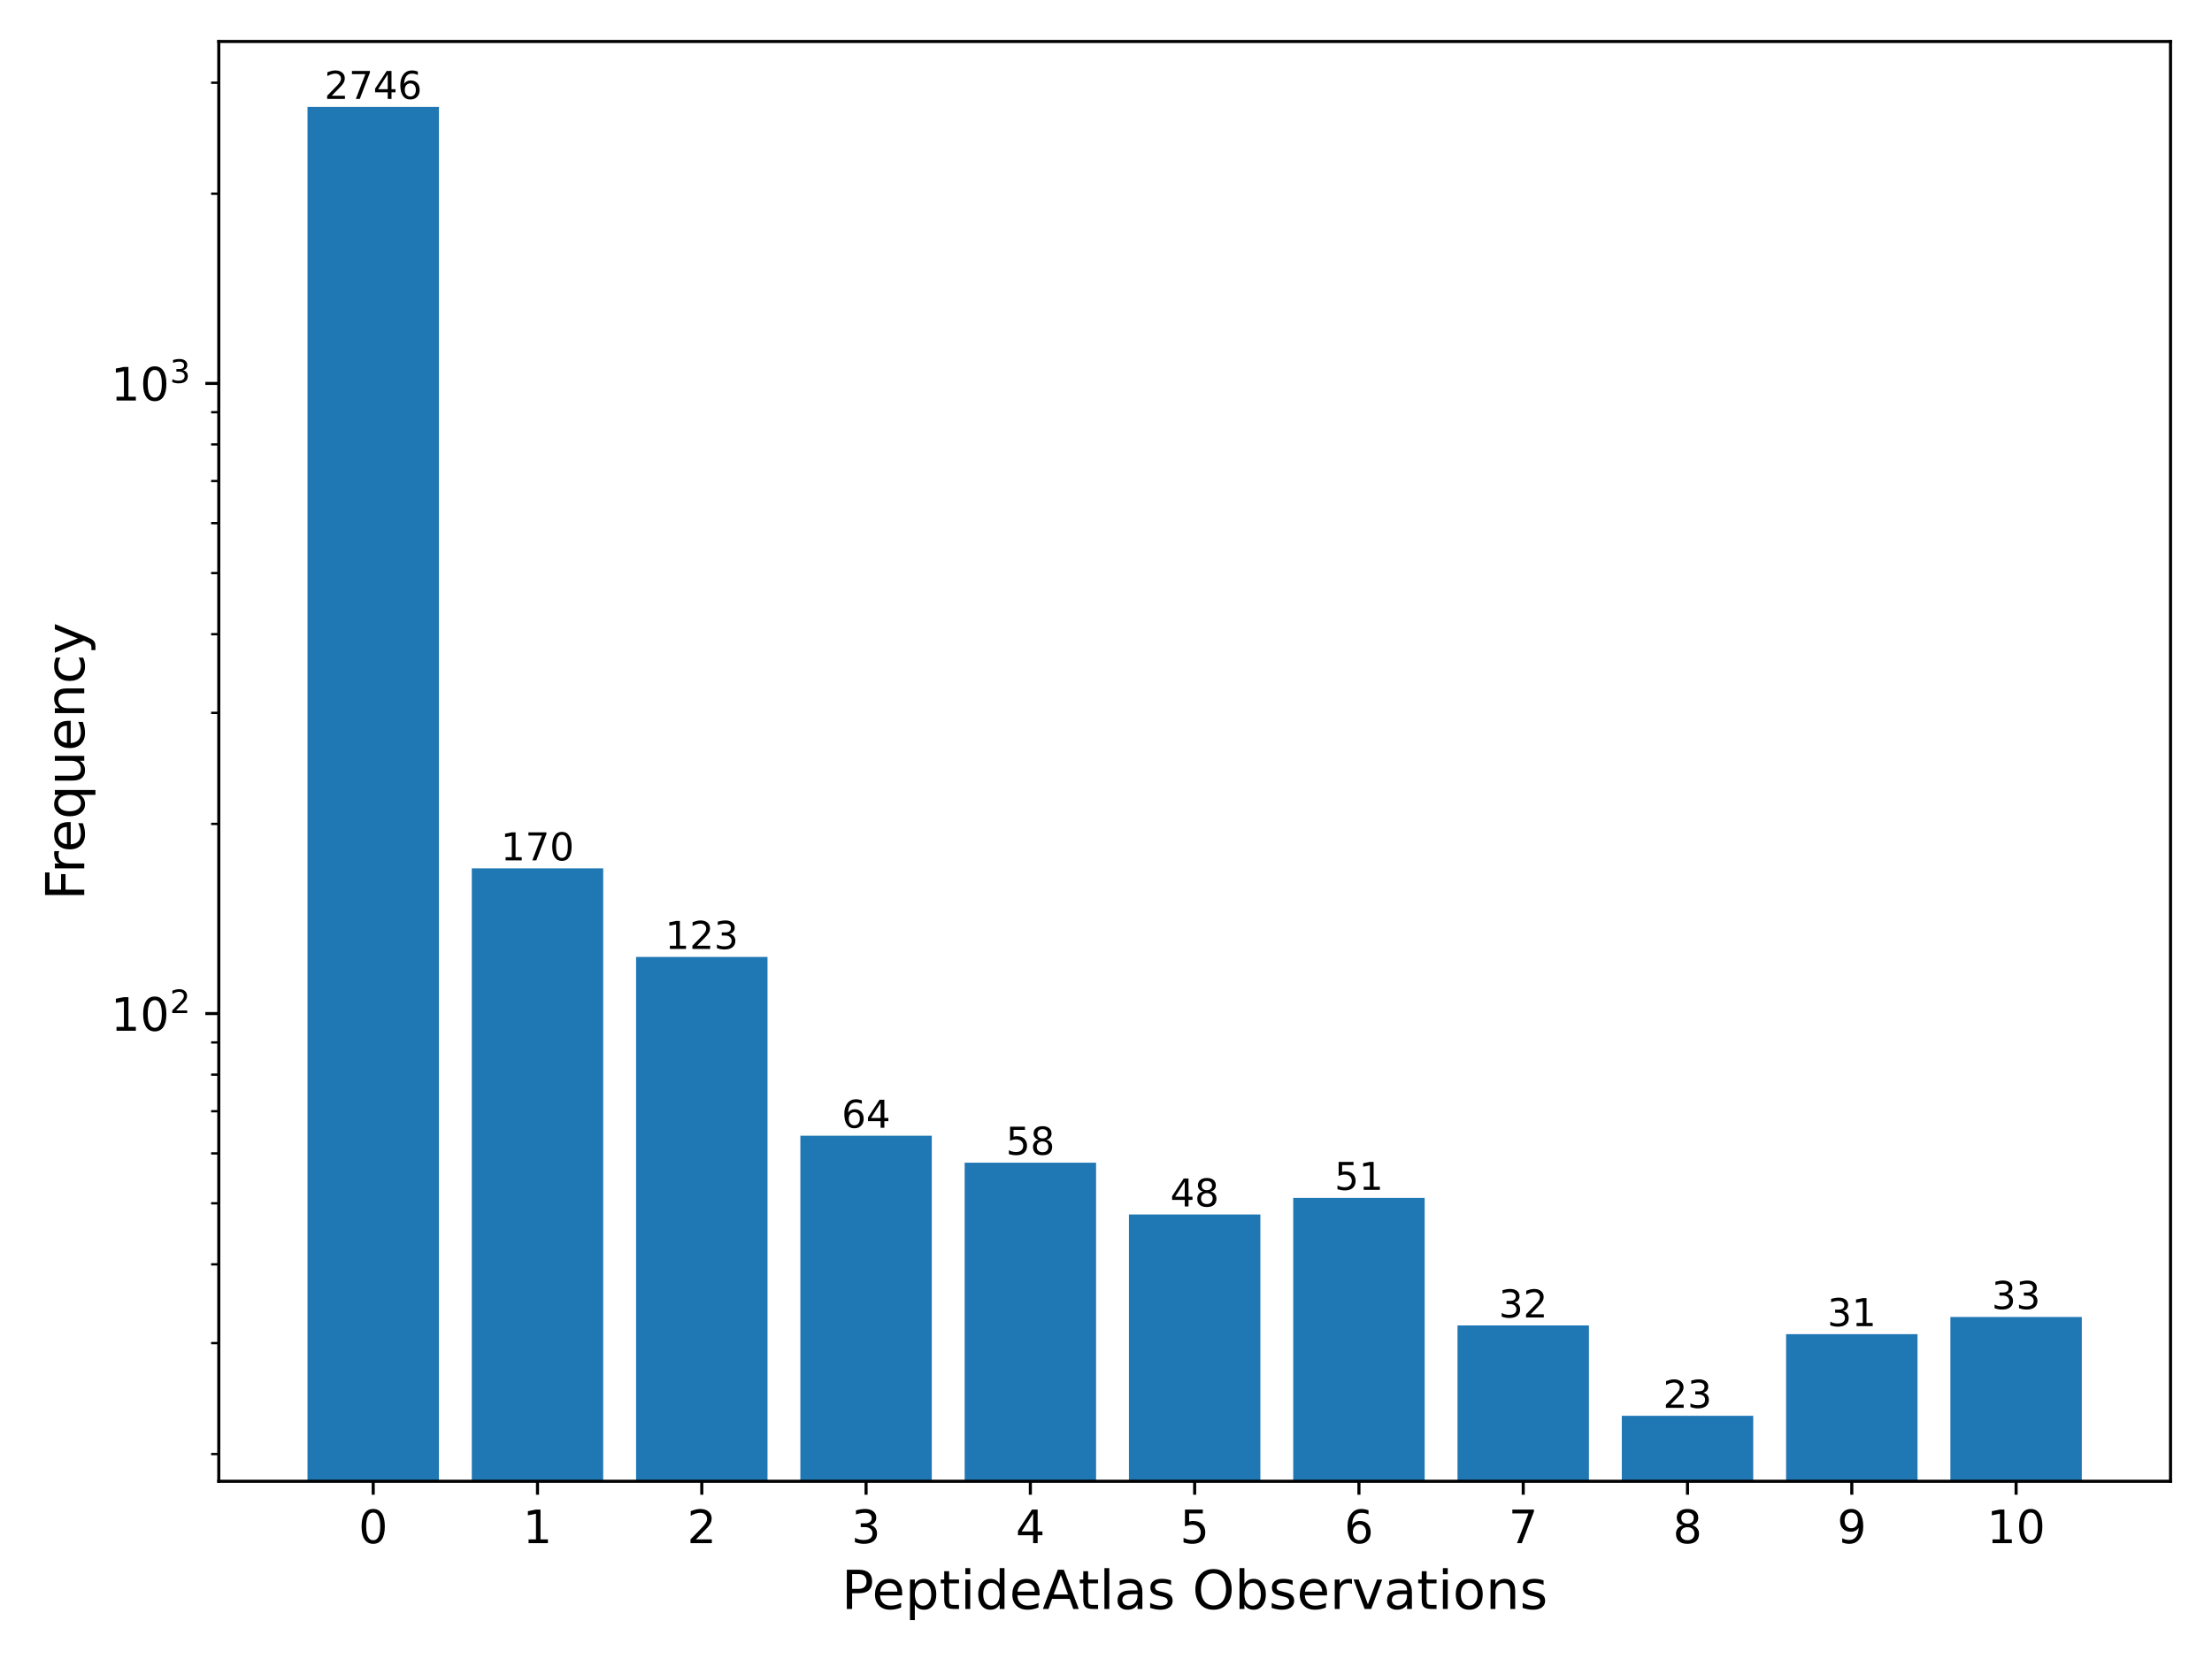
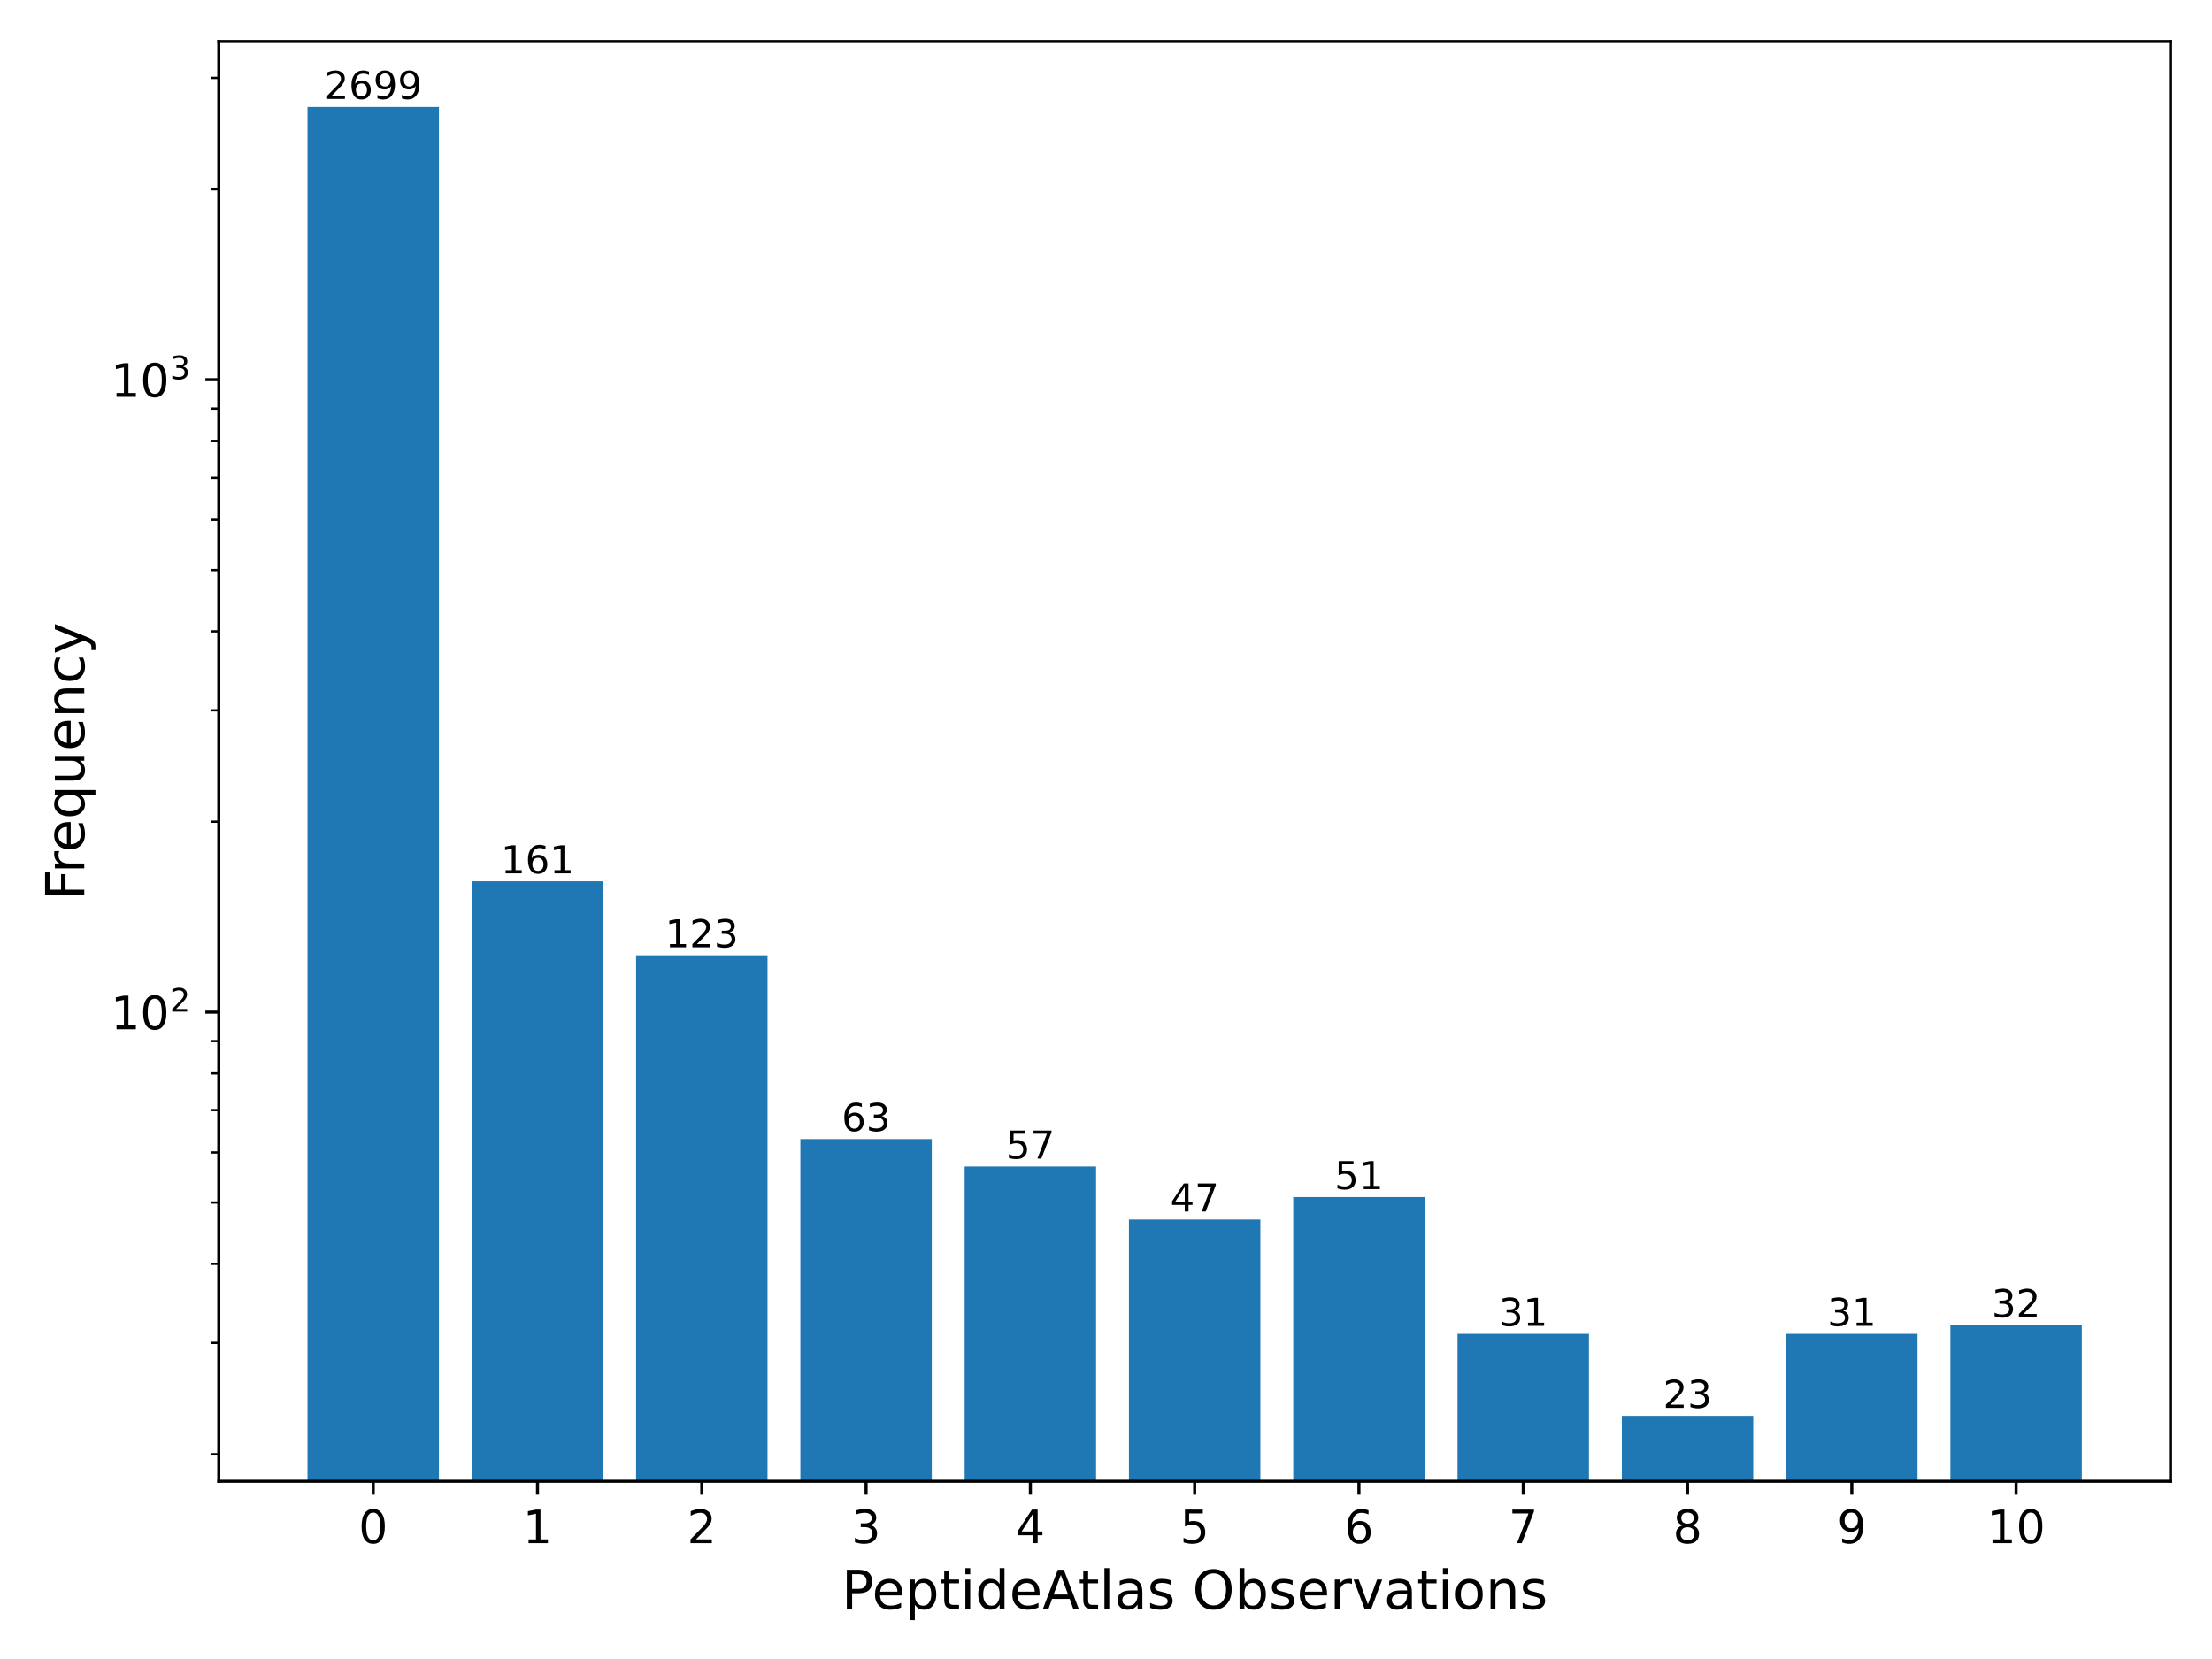
<svg xmlns="http://www.w3.org/2000/svg" xmlns:xlink="http://www.w3.org/1999/xlink" width="576pt" height="432pt" viewBox="0 0 576 432" version="1.1">
  <defs>
    <style type="text/css">*{stroke-linejoin: round; stroke-linecap: butt}</style>
  </defs>
  <g id="figure_1">
    <g id="patch_1">
      <path d="M 0 432  L 576 432  L 576 0  L 0 0  z " style="fill: #ffffff" />
    </g>
    <g id="axes_1">
      <g id="patch_2">
        <path d="M 56.971 385.72  L 565.2 385.72  L 565.2 10.8  L 56.971 10.8  z " style="fill: #ffffff" />
      </g>
      <g id="patch_3">
-         <path d="M 80.072 164694.618  L 114.297 164694.618  L 114.297 27.842  L 80.072 27.842  z " clip-path="url(#pb49cbc09fd)" style="fill: #1f77b4" />
+         <path d="M 80.072 165289.966  L 114.297 165289.966  L 114.297 27.842  L 80.072 27.842  z " clip-path="url(#pb701f5320b)" style="fill: #1f77b4" />
      </g>
      <g id="patch_4">
-         <path d="M 122.853 164694.618  L 157.077 164694.618  L 157.077 226.119  L 122.853 226.119  z " clip-path="url(#pb49cbc09fd)" style="fill: #1f77b4" />
+         <path d="M 122.853 165289.966  L 157.077 165289.966  L 157.077 229.493  L 122.853 229.493  z " clip-path="url(#pb701f5320b)" style="fill: #1f77b4" />
      </g>
      <g id="patch_5">
-         <path d="M 165.633 164694.618  L 199.857 164694.618  L 199.857 249.182  L 165.633 249.182  z " clip-path="url(#pb49cbc09fd)" style="fill: #1f77b4" />
+         <path d="M 165.633 165289.966  L 199.857 165289.966  L 199.857 248.75  L 165.633 248.75  z " clip-path="url(#pb701f5320b)" style="fill: #1f77b4" />
      </g>
      <g id="patch_6">
-         <path d="M 208.413 164694.618  L 242.637 164694.618  L 242.637 295.742  L 208.413 295.742  z " clip-path="url(#pb49cbc09fd)" style="fill: #1f77b4" />
+         <path d="M 208.413 165289.966  L 242.637 165289.966  L 242.637 296.605  L 208.413 296.605  z " clip-path="url(#pb701f5320b)" style="fill: #1f77b4" />
      </g>
      <g id="patch_7">
-         <path d="M 251.193 164694.618  L 285.417 164694.618  L 285.417 302.758  L 251.193 302.758  z " clip-path="url(#pb49cbc09fd)" style="fill: #1f77b4" />
+         <path d="M 251.193 165289.966  L 285.417 165289.966  L 285.417 303.763  L 251.193 303.763  z " clip-path="url(#pb701f5320b)" style="fill: #1f77b4" />
      </g>
      <g id="patch_8">
-         <path d="M 336.754 164694.618  L 370.978 164694.618  L 370.978 311.925  L 336.754 311.925  z " clip-path="url(#pb49cbc09fd)" style="fill: #1f77b4" />
+         <path d="M 336.754 165289.966  L 370.978 165289.966  L 370.978 311.719  L 336.754 311.719  z " clip-path="url(#pb701f5320b)" style="fill: #1f77b4" />
      </g>
      <g id="patch_9">
-         <path d="M 293.973 164694.618  L 328.198 164694.618  L 328.198 316.245  L 293.973 316.245  z " clip-path="url(#pb49cbc09fd)" style="fill: #1f77b4" />
+         <path d="M 293.973 165289.966  L 328.198 165289.966  L 328.198 317.561  L 293.973 317.561  z " clip-path="url(#pb701f5320b)" style="fill: #1f77b4" />
      </g>
      <g id="patch_10">
-         <path d="M 507.875 164694.618  L 542.099 164694.618  L 542.099 342.949  L 507.875 342.949  z " clip-path="url(#pb49cbc09fd)" style="fill: #1f77b4" />
+         <path d="M 507.875 165289.966  L 542.099 165289.966  L 542.099 345.057  L 507.875 345.057  z " clip-path="url(#pb701f5320b)" style="fill: #1f77b4" />
      </g>
      <g id="patch_11">
-         <path d="M 379.534 164694.618  L 413.758 164694.618  L 413.758 345.142  L 379.534 345.142  z " clip-path="url(#pb49cbc09fd)" style="fill: #1f77b4" />
+         <path d="M 379.534 165289.966  L 413.758 165289.966  L 413.758 347.328  L 379.534 347.328  z " clip-path="url(#pb701f5320b)" style="fill: #1f77b4" />
      </g>
      <g id="patch_12">
-         <path d="M 465.094 164694.618  L 499.318 164694.618  L 499.318 347.405  L 465.094 347.405  z " clip-path="url(#pb49cbc09fd)" style="fill: #1f77b4" />
+         <path d="M 465.094 165289.966  L 499.318 165289.966  L 499.318 347.328  L 465.094 347.328  z " clip-path="url(#pb701f5320b)" style="fill: #1f77b4" />
      </g>
      <g id="patch_13">
-         <path d="M 422.314 164694.618  L 456.538 164694.618  L 456.538 368.678  L 422.314 368.678  z " clip-path="url(#pb49cbc09fd)" style="fill: #1f77b4" />
+         <path d="M 422.314 165289.966  L 456.538 165289.966  L 456.538 368.678  L 422.314 368.678  z " clip-path="url(#pb701f5320b)" style="fill: #1f77b4" />
      </g>
      <g id="matplotlib.axis_1">
        <g id="xtick_1">
          <g id="line2d_1">
            <defs>
-               <path id="m410cc32c44" d="M 0 0  L 0 3.5  " style="stroke: #000000; stroke-width: 0.8" />
+               <path id="mb4edd6fd7f" d="M 0 0  L 0 3.5  " style="stroke: #000000; stroke-width: 0.8" />
            </defs>
            <g>
-               <use xlink:href="#m410cc32c44" x="97.184" y="385.72" style="stroke: #000000; stroke-width: 0.8" />
+               <use xlink:href="#mb4edd6fd7f" x="97.184" y="385.72" style="stroke: #000000; stroke-width: 0.8" />
            </g>
          </g>
          <g id="text_1">
            <g transform="translate(93.36698 401.8381) scale(0.12 -0.12)">
              <defs>
                <path id="DejaVuSans-30" d="M 2034 4250  Q 1547 4250 1301 3770  Q 1056 3291 1056 2328  Q 1056 1369 1301 889  Q 1547 409 2034 409  Q 2525 409 2770 889  Q 3016 1369 3016 2328  Q 3016 3291 2770 3770  Q 2525 4250 2034 4250  z M 2034 4750  Q 2819 4750 3233 4129  Q 3647 3509 3647 2328  Q 3647 1150 3233 529  Q 2819 -91 2034 -91  Q 1250 -91 836 529  Q 422 1150 422 2328  Q 422 3509 836 4129  Q 1250 4750 2034 4750  z " transform="scale(0.015625)" />
              </defs>
              <use xlink:href="#DejaVuSans-30" />
            </g>
          </g>
        </g>
        <g id="xtick_2">
          <g id="line2d_2">
            <g>
-               <use xlink:href="#m410cc32c44" x="139.965" y="385.72" style="stroke: #000000; stroke-width: 0.8" />
+               <use xlink:href="#mb4edd6fd7f" x="139.965" y="385.72" style="stroke: #000000; stroke-width: 0.8" />
            </g>
          </g>
          <g id="text_2">
            <g transform="translate(136.1472 401.8381) scale(0.12 -0.12)">
              <defs>
                <path id="DejaVuSans-31" d="M 794 531  L 1825 531  L 1825 4091  L 703 3866  L 703 4441  L 1819 4666  L 2450 4666  L 2450 531  L 3481 531  L 3481 0  L 794 0  L 794 531  z " transform="scale(0.015625)" />
              </defs>
              <use xlink:href="#DejaVuSans-31" />
            </g>
          </g>
        </g>
        <g id="xtick_3">
          <g id="line2d_3">
            <g>
-               <use xlink:href="#m410cc32c44" x="182.745" y="385.72" style="stroke: #000000; stroke-width: 0.8" />
+               <use xlink:href="#mb4edd6fd7f" x="182.745" y="385.72" style="stroke: #000000; stroke-width: 0.8" />
            </g>
          </g>
          <g id="text_3">
            <g transform="translate(178.9274 401.8381) scale(0.12 -0.12)">
              <defs>
                <path id="DejaVuSans-32" d="M 1228 531  L 3431 531  L 3431 0  L 469 0  L 469 531  Q 828 903 1448 1529  Q 2069 2156 2228 2338  Q 2531 2678 2651 2914  Q 2772 3150 2772 3378  Q 2772 3750 2511 3984  Q 2250 4219 1831 4219  Q 1534 4219 1204 4116  Q 875 4013 500 3803  L 500 4441  Q 881 4594 1212 4672  Q 1544 4750 1819 4750  Q 2544 4750 2975 4387  Q 3406 4025 3406 3419  Q 3406 3131 3298 2873  Q 3191 2616 2906 2266  Q 2828 2175 2409 1742  Q 1991 1309 1228 531  z " transform="scale(0.015625)" />
              </defs>
              <use xlink:href="#DejaVuSans-32" />
            </g>
          </g>
        </g>
        <g id="xtick_4">
          <g id="line2d_4">
            <g>
-               <use xlink:href="#m410cc32c44" x="225.525" y="385.72" style="stroke: #000000; stroke-width: 0.8" />
+               <use xlink:href="#mb4edd6fd7f" x="225.525" y="385.72" style="stroke: #000000; stroke-width: 0.8" />
            </g>
          </g>
          <g id="text_4">
            <g transform="translate(221.7076 401.8381) scale(0.12 -0.12)">
              <defs>
                <path id="DejaVuSans-33" d="M 2597 2516  Q 3050 2419 3304 2112  Q 3559 1806 3559 1356  Q 3559 666 3084 287  Q 2609 -91 1734 -91  Q 1441 -91 1130 -33  Q 819 25 488 141  L 488 750  Q 750 597 1062 519  Q 1375 441 1716 441  Q 2309 441 2620 675  Q 2931 909 2931 1356  Q 2931 1769 2642 2001  Q 2353 2234 1838 2234  L 1294 2234  L 1294 2753  L 1863 2753  Q 2328 2753 2575 2939  Q 2822 3125 2822 3475  Q 2822 3834 2567 4026  Q 2313 4219 1838 4219  Q 1578 4219 1281 4162  Q 984 4106 628 3988  L 628 4550  Q 988 4650 1302 4700  Q 1616 4750 1894 4750  Q 2613 4750 3031 4423  Q 3450 4097 3450 3541  Q 3450 3153 3228 2886  Q 3006 2619 2597 2516  z " transform="scale(0.015625)" />
              </defs>
              <use xlink:href="#DejaVuSans-33" />
            </g>
          </g>
        </g>
        <g id="xtick_5">
          <g id="line2d_5">
            <g>
-               <use xlink:href="#m410cc32c44" x="268.305" y="385.72" style="stroke: #000000; stroke-width: 0.8" />
+               <use xlink:href="#mb4edd6fd7f" x="268.305" y="385.72" style="stroke: #000000; stroke-width: 0.8" />
            </g>
          </g>
          <g id="text_5">
            <g transform="translate(264.4878 401.8381) scale(0.12 -0.12)">
              <defs>
                <path id="DejaVuSans-34" d="M 2419 4116  L 825 1625  L 2419 1625  L 2419 4116  z M 2253 4666  L 3047 4666  L 3047 1625  L 3713 1625  L 3713 1100  L 3047 1100  L 3047 0  L 2419 0  L 2419 1100  L 313 1100  L 313 1709  L 2253 4666  z " transform="scale(0.015625)" />
              </defs>
              <use xlink:href="#DejaVuSans-34" />
            </g>
          </g>
        </g>
        <g id="xtick_6">
          <g id="line2d_6">
            <g>
-               <use xlink:href="#m410cc32c44" x="353.866" y="385.72" style="stroke: #000000; stroke-width: 0.8" />
+               <use xlink:href="#mb4edd6fd7f" x="353.866" y="385.72" style="stroke: #000000; stroke-width: 0.8" />
            </g>
          </g>
          <g id="text_6">
            <g transform="translate(350.0483 401.8381) scale(0.12 -0.12)">
              <defs>
                <path id="DejaVuSans-36" d="M 2113 2584  Q 1688 2584 1439 2293  Q 1191 2003 1191 1497  Q 1191 994 1439 701  Q 1688 409 2113 409  Q 2538 409 2786 701  Q 3034 994 3034 1497  Q 3034 2003 2786 2293  Q 2538 2584 2113 2584  z M 3366 4563  L 3366 3988  Q 3128 4100 2886 4159  Q 2644 4219 2406 4219  Q 1781 4219 1451 3797  Q 1122 3375 1075 2522  Q 1259 2794 1537 2939  Q 1816 3084 2150 3084  Q 2853 3084 3261 2657  Q 3669 2231 3669 1497  Q 3669 778 3244 343  Q 2819 -91 2113 -91  Q 1303 -91 875 529  Q 447 1150 447 2328  Q 447 3434 972 4092  Q 1497 4750 2381 4750  Q 2619 4750 2861 4703  Q 3103 4656 3366 4563  z " transform="scale(0.015625)" />
              </defs>
              <use xlink:href="#DejaVuSans-36" />
            </g>
          </g>
        </g>
        <g id="xtick_7">
          <g id="line2d_7">
            <g>
-               <use xlink:href="#m410cc32c44" x="311.086" y="385.72" style="stroke: #000000; stroke-width: 0.8" />
+               <use xlink:href="#mb4edd6fd7f" x="311.086" y="385.72" style="stroke: #000000; stroke-width: 0.8" />
            </g>
          </g>
          <g id="text_7">
            <g transform="translate(307.268 401.8381) scale(0.12 -0.12)">
              <defs>
                <path id="DejaVuSans-35" d="M 691 4666  L 3169 4666  L 3169 4134  L 1269 4134  L 1269 2991  Q 1406 3038 1543 3061  Q 1681 3084 1819 3084  Q 2600 3084 3056 2656  Q 3513 2228 3513 1497  Q 3513 744 3044 326  Q 2575 -91 1722 -91  Q 1428 -91 1123 -41  Q 819 9 494 109  L 494 744  Q 775 591 1075 516  Q 1375 441 1709 441  Q 2250 441 2565 725  Q 2881 1009 2881 1497  Q 2881 1984 2565 2268  Q 2250 2553 1709 2553  Q 1456 2553 1204 2497  Q 953 2441 691 2322  L 691 4666  z " transform="scale(0.015625)" />
              </defs>
              <use xlink:href="#DejaVuSans-35" />
            </g>
          </g>
        </g>
        <g id="xtick_8">
          <g id="line2d_8">
            <g>
-               <use xlink:href="#m410cc32c44" x="524.987" y="385.72" style="stroke: #000000; stroke-width: 0.8" />
+               <use xlink:href="#mb4edd6fd7f" x="524.987" y="385.72" style="stroke: #000000; stroke-width: 0.8" />
            </g>
          </g>
          <g id="text_8">
            <g transform="translate(517.3516 401.8381) scale(0.12 -0.12)">
              <use xlink:href="#DejaVuSans-31" />
              <use xlink:href="#DejaVuSans-30" x="63.623" />
            </g>
          </g>
        </g>
        <g id="xtick_9">
          <g id="line2d_9">
            <g>
-               <use xlink:href="#m410cc32c44" x="396.646" y="385.72" style="stroke: #000000; stroke-width: 0.8" />
+               <use xlink:href="#mb4edd6fd7f" x="396.646" y="385.72" style="stroke: #000000; stroke-width: 0.8" />
            </g>
          </g>
          <g id="text_9">
            <g transform="translate(392.8285 401.8381) scale(0.12 -0.12)">
              <defs>
                <path id="DejaVuSans-37" d="M 525 4666  L 3525 4666  L 3525 4397  L 1831 0  L 1172 0  L 2766 4134  L 525 4134  L 525 4666  z " transform="scale(0.015625)" />
              </defs>
              <use xlink:href="#DejaVuSans-37" />
            </g>
          </g>
        </g>
        <g id="xtick_10">
          <g id="line2d_10">
            <g>
-               <use xlink:href="#m410cc32c44" x="482.206" y="385.72" style="stroke: #000000; stroke-width: 0.8" />
+               <use xlink:href="#mb4edd6fd7f" x="482.206" y="385.72" style="stroke: #000000; stroke-width: 0.8" />
            </g>
          </g>
          <g id="text_10">
            <g transform="translate(478.3889 401.8381) scale(0.12 -0.12)">
              <defs>
                <path id="DejaVuSans-39" d="M 703 97  L 703 672  Q 941 559 1184 500  Q 1428 441 1663 441  Q 2288 441 2617 861  Q 2947 1281 2994 2138  Q 2813 1869 2534 1725  Q 2256 1581 1919 1581  Q 1219 1581 811 2004  Q 403 2428 403 3163  Q 403 3881 828 4315  Q 1253 4750 1959 4750  Q 2769 4750 3195 4129  Q 3622 3509 3622 2328  Q 3622 1225 3098 567  Q 2575 -91 1691 -91  Q 1453 -91 1209 -44  Q 966 3 703 97  z M 1959 2075  Q 2384 2075 2632 2365  Q 2881 2656 2881 3163  Q 2881 3666 2632 3958  Q 2384 4250 1959 4250  Q 1534 4250 1286 3958  Q 1038 3666 1038 3163  Q 1038 2656 1286 2365  Q 1534 2075 1959 2075  z " transform="scale(0.015625)" />
              </defs>
              <use xlink:href="#DejaVuSans-39" />
            </g>
          </g>
        </g>
        <g id="xtick_11">
          <g id="line2d_11">
            <g>
-               <use xlink:href="#m410cc32c44" x="439.426" y="385.72" style="stroke: #000000; stroke-width: 0.8" />
+               <use xlink:href="#mb4edd6fd7f" x="439.426" y="385.72" style="stroke: #000000; stroke-width: 0.8" />
            </g>
          </g>
          <g id="text_11">
            <g transform="translate(435.6087 401.8381) scale(0.12 -0.12)">
              <defs>
                <path id="DejaVuSans-38" d="M 2034 2216  Q 1584 2216 1326 1975  Q 1069 1734 1069 1313  Q 1069 891 1326 650  Q 1584 409 2034 409  Q 2484 409 2743 651  Q 3003 894 3003 1313  Q 3003 1734 2745 1975  Q 2488 2216 2034 2216  z M 1403 2484  Q 997 2584 770 2862  Q 544 3141 544 3541  Q 544 4100 942 4425  Q 1341 4750 2034 4750  Q 2731 4750 3128 4425  Q 3525 4100 3525 3541  Q 3525 3141 3298 2862  Q 3072 2584 2669 2484  Q 3125 2378 3379 2068  Q 3634 1759 3634 1313  Q 3634 634 3220 271  Q 2806 -91 2034 -91  Q 1263 -91 848 271  Q 434 634 434 1313  Q 434 1759 690 2068  Q 947 2378 1403 2484  z M 1172 3481  Q 1172 3119 1398 2916  Q 1625 2713 2034 2713  Q 2441 2713 2670 2916  Q 2900 3119 2900 3481  Q 2900 3844 2670 4047  Q 2441 4250 2034 4250  Q 1625 4250 1398 4047  Q 1172 3844 1172 3481  z " transform="scale(0.015625)" />
              </defs>
              <use xlink:href="#DejaVuSans-38" />
            </g>
          </g>
        </g>
        <g id="text_12">
          <g transform="translate(219.1384 418.9716) scale(0.14 -0.14)">
            <defs>
              <path id="DejaVuSans-50" d="M 1259 4147  L 1259 2394  L 2053 2394  Q 2494 2394 2734 2622  Q 2975 2850 2975 3272  Q 2975 3691 2734 3919  Q 2494 4147 2053 4147  L 1259 4147  z M 628 4666  L 2053 4666  Q 2838 4666 3239 4311  Q 3641 3956 3641 3272  Q 3641 2581 3239 2228  Q 2838 1875 2053 1875  L 1259 1875  L 1259 0  L 628 0  L 628 4666  z " transform="scale(0.015625)" />
              <path id="DejaVuSans-65" d="M 3597 1894  L 3597 1613  L 953 1613  Q 991 1019 1311 708  Q 1631 397 2203 397  Q 2534 397 2845 478  Q 3156 559 3463 722  L 3463 178  Q 3153 47 2828 -22  Q 2503 -91 2169 -91  Q 1331 -91 842 396  Q 353 884 353 1716  Q 353 2575 817 3079  Q 1281 3584 2069 3584  Q 2775 3584 3186 3129  Q 3597 2675 3597 1894  z M 3022 2063  Q 3016 2534 2758 2815  Q 2500 3097 2075 3097  Q 1594 3097 1305 2825  Q 1016 2553 972 2059  L 3022 2063  z " transform="scale(0.015625)" />
              <path id="DejaVuSans-70" d="M 1159 525  L 1159 -1331  L 581 -1331  L 581 3500  L 1159 3500  L 1159 2969  Q 1341 3281 1617 3432  Q 1894 3584 2278 3584  Q 2916 3584 3314 3078  Q 3713 2572 3713 1747  Q 3713 922 3314 415  Q 2916 -91 2278 -91  Q 1894 -91 1617 61  Q 1341 213 1159 525  z M 3116 1747  Q 3116 2381 2855 2742  Q 2594 3103 2138 3103  Q 1681 3103 1420 2742  Q 1159 2381 1159 1747  Q 1159 1113 1420 752  Q 1681 391 2138 391  Q 2594 391 2855 752  Q 3116 1113 3116 1747  z " transform="scale(0.015625)" />
              <path id="DejaVuSans-74" d="M 1172 4494  L 1172 3500  L 2356 3500  L 2356 3053  L 1172 3053  L 1172 1153  Q 1172 725 1289 603  Q 1406 481 1766 481  L 2356 481  L 2356 0  L 1766 0  Q 1100 0 847 248  Q 594 497 594 1153  L 594 3053  L 172 3053  L 172 3500  L 594 3500  L 594 4494  L 1172 4494  z " transform="scale(0.015625)" />
              <path id="DejaVuSans-69" d="M 603 3500  L 1178 3500  L 1178 0  L 603 0  L 603 3500  z M 603 4863  L 1178 4863  L 1178 4134  L 603 4134  L 603 4863  z " transform="scale(0.015625)" />
              <path id="DejaVuSans-64" d="M 2906 2969  L 2906 4863  L 3481 4863  L 3481 0  L 2906 0  L 2906 525  Q 2725 213 2448 61  Q 2172 -91 1784 -91  Q 1150 -91 751 415  Q 353 922 353 1747  Q 353 2572 751 3078  Q 1150 3584 1784 3584  Q 2172 3584 2448 3432  Q 2725 3281 2906 2969  z M 947 1747  Q 947 1113 1208 752  Q 1469 391 1925 391  Q 2381 391 2643 752  Q 2906 1113 2906 1747  Q 2906 2381 2643 2742  Q 2381 3103 1925 3103  Q 1469 3103 1208 2742  Q 947 2381 947 1747  z " transform="scale(0.015625)" />
              <path id="DejaVuSans-41" d="M 2188 4044  L 1331 1722  L 3047 1722  L 2188 4044  z M 1831 4666  L 2547 4666  L 4325 0  L 3669 0  L 3244 1197  L 1141 1197  L 716 0  L 50 0  L 1831 4666  z " transform="scale(0.015625)" />
              <path id="DejaVuSans-6c" d="M 603 4863  L 1178 4863  L 1178 0  L 603 0  L 603 4863  z " transform="scale(0.015625)" />
              <path id="DejaVuSans-61" d="M 2194 1759  Q 1497 1759 1228 1600  Q 959 1441 959 1056  Q 959 750 1161 570  Q 1363 391 1709 391  Q 2188 391 2477 730  Q 2766 1069 2766 1631  L 2766 1759  L 2194 1759  z M 3341 1997  L 3341 0  L 2766 0  L 2766 531  Q 2569 213 2275 61  Q 1981 -91 1556 -91  Q 1019 -91 701 211  Q 384 513 384 1019  Q 384 1609 779 1909  Q 1175 2209 1959 2209  L 2766 2209  L 2766 2266  Q 2766 2663 2505 2880  Q 2244 3097 1772 3097  Q 1472 3097 1187 3025  Q 903 2953 641 2809  L 641 3341  Q 956 3463 1253 3523  Q 1550 3584 1831 3584  Q 2591 3584 2966 3190  Q 3341 2797 3341 1997  z " transform="scale(0.015625)" />
              <path id="DejaVuSans-73" d="M 2834 3397  L 2834 2853  Q 2591 2978 2328 3040  Q 2066 3103 1784 3103  Q 1356 3103 1142 2972  Q 928 2841 928 2578  Q 928 2378 1081 2264  Q 1234 2150 1697 2047  L 1894 2003  Q 2506 1872 2764 1633  Q 3022 1394 3022 966  Q 3022 478 2636 193  Q 2250 -91 1575 -91  Q 1294 -91 989 -36  Q 684 19 347 128  L 347 722  Q 666 556 975 473  Q 1284 391 1588 391  Q 1994 391 2212 530  Q 2431 669 2431 922  Q 2431 1156 2273 1281  Q 2116 1406 1581 1522  L 1381 1569  Q 847 1681 609 1914  Q 372 2147 372 2553  Q 372 3047 722 3315  Q 1072 3584 1716 3584  Q 2034 3584 2315 3537  Q 2597 3491 2834 3397  z " transform="scale(0.015625)" />
              <path id="DejaVuSans-20" transform="scale(0.015625)" />
              <path id="DejaVuSans-4f" d="M 2522 4238  Q 1834 4238 1429 3725  Q 1025 3213 1025 2328  Q 1025 1447 1429 934  Q 1834 422 2522 422  Q 3209 422 3611 934  Q 4013 1447 4013 2328  Q 4013 3213 3611 3725  Q 3209 4238 2522 4238  z M 2522 4750  Q 3503 4750 4090 4092  Q 4678 3434 4678 2328  Q 4678 1225 4090 567  Q 3503 -91 2522 -91  Q 1538 -91 948 565  Q 359 1222 359 2328  Q 359 3434 948 4092  Q 1538 4750 2522 4750  z " transform="scale(0.015625)" />
              <path id="DejaVuSans-62" d="M 3116 1747  Q 3116 2381 2855 2742  Q 2594 3103 2138 3103  Q 1681 3103 1420 2742  Q 1159 2381 1159 1747  Q 1159 1113 1420 752  Q 1681 391 2138 391  Q 2594 391 2855 752  Q 3116 1113 3116 1747  z M 1159 2969  Q 1341 3281 1617 3432  Q 1894 3584 2278 3584  Q 2916 3584 3314 3078  Q 3713 2572 3713 1747  Q 3713 922 3314 415  Q 2916 -91 2278 -91  Q 1894 -91 1617 61  Q 1341 213 1159 525  L 1159 0  L 581 0  L 581 4863  L 1159 4863  L 1159 2969  z " transform="scale(0.015625)" />
              <path id="DejaVuSans-72" d="M 2631 2963  Q 2534 3019 2420 3045  Q 2306 3072 2169 3072  Q 1681 3072 1420 2755  Q 1159 2438 1159 1844  L 1159 0  L 581 0  L 581 3500  L 1159 3500  L 1159 2956  Q 1341 3275 1631 3429  Q 1922 3584 2338 3584  Q 2397 3584 2469 3576  Q 2541 3569 2628 3553  L 2631 2963  z " transform="scale(0.015625)" />
              <path id="DejaVuSans-76" d="M 191 3500  L 800 3500  L 1894 563  L 2988 3500  L 3597 3500  L 2284 0  L 1503 0  L 191 3500  z " transform="scale(0.015625)" />
              <path id="DejaVuSans-6f" d="M 1959 3097  Q 1497 3097 1228 2736  Q 959 2375 959 1747  Q 959 1119 1226 758  Q 1494 397 1959 397  Q 2419 397 2687 759  Q 2956 1122 2956 1747  Q 2956 2369 2687 2733  Q 2419 3097 1959 3097  z M 1959 3584  Q 2709 3584 3137 3096  Q 3566 2609 3566 1747  Q 3566 888 3137 398  Q 2709 -91 1959 -91  Q 1206 -91 779 398  Q 353 888 353 1747  Q 353 2609 779 3096  Q 1206 3584 1959 3584  z " transform="scale(0.015625)" />
              <path id="DejaVuSans-6e" d="M 3513 2113  L 3513 0  L 2938 0  L 2938 2094  Q 2938 2591 2744 2837  Q 2550 3084 2163 3084  Q 1697 3084 1428 2787  Q 1159 2491 1159 1978  L 1159 0  L 581 0  L 581 3500  L 1159 3500  L 1159 2956  Q 1366 3272 1645 3428  Q 1925 3584 2291 3584  Q 2894 3584 3203 3211  Q 3513 2838 3513 2113  z " transform="scale(0.015625)" />
            </defs>
            <use xlink:href="#DejaVuSans-50" />
            <use xlink:href="#DejaVuSans-65" x="56.678" />
            <use xlink:href="#DejaVuSans-70" x="118.201" />
            <use xlink:href="#DejaVuSans-74" x="181.678" />
            <use xlink:href="#DejaVuSans-69" x="220.887" />
            <use xlink:href="#DejaVuSans-64" x="248.67" />
            <use xlink:href="#DejaVuSans-65" x="312.146" />
            <use xlink:href="#DejaVuSans-41" x="373.67" />
            <use xlink:href="#DejaVuSans-74" x="440.328" />
            <use xlink:href="#DejaVuSans-6c" x="479.537" />
            <use xlink:href="#DejaVuSans-61" x="507.32" />
            <use xlink:href="#DejaVuSans-73" x="568.6" />
            <use xlink:href="#DejaVuSans-20" x="620.699" />
            <use xlink:href="#DejaVuSans-4f" x="652.486" />
            <use xlink:href="#DejaVuSans-62" x="731.197" />
            <use xlink:href="#DejaVuSans-73" x="794.674" />
            <use xlink:href="#DejaVuSans-65" x="846.773" />
            <use xlink:href="#DejaVuSans-72" x="908.297" />
            <use xlink:href="#DejaVuSans-76" x="949.41" />
            <use xlink:href="#DejaVuSans-61" x="1008.59" />
            <use xlink:href="#DejaVuSans-74" x="1069.869" />
            <use xlink:href="#DejaVuSans-69" x="1109.078" />
            <use xlink:href="#DejaVuSans-6f" x="1136.861" />
            <use xlink:href="#DejaVuSans-6e" x="1198.043" />
            <use xlink:href="#DejaVuSans-73" x="1261.422" />
          </g>
        </g>
      </g>
      <g id="matplotlib.axis_2">
        <g id="ytick_1">
          <g id="line2d_12">
            <defs>
-               <path id="mcf44107511" d="M 0 0  L -3.5 0  " style="stroke: #000000; stroke-width: 0.8" />
+               <path id="ma6b7399f61" d="M 0 0  L -3.5 0  " style="stroke: #000000; stroke-width: 0.8" />
            </defs>
            <g>
-               <use xlink:href="#mcf44107511" x="56.971" y="263.936" style="stroke: #000000; stroke-width: 0.8" />
+               <use xlink:href="#ma6b7399f61" x="56.971" y="263.557" style="stroke: #000000; stroke-width: 0.8" />
            </g>
          </g>
          <g id="text_13">
-             <g transform="translate(28.85108 268.4952) scale(0.12 -0.12)">
+             <g transform="translate(28.85108 268.1157) scale(0.12 -0.12)">
              <use xlink:href="#DejaVuSans-31" transform="translate(0 0.765625)" />
              <use xlink:href="#DejaVuSans-30" transform="translate(63.62305 0.765625)" />
              <use xlink:href="#DejaVuSans-32" transform="translate(128.2031 39.04688) scale(0.7)" />
            </g>
          </g>
        </g>
        <g id="ytick_2">
          <g id="line2d_13">
            <g>
-               <use xlink:href="#mcf44107511" x="56.971" y="99.834" style="stroke: #000000; stroke-width: 0.8" />
+               <use xlink:href="#ma6b7399f61" x="56.971" y="98.86" style="stroke: #000000; stroke-width: 0.8" />
            </g>
          </g>
          <g id="text_14">
-             <g transform="translate(28.85108 104.3927) scale(0.12 -0.12)">
+             <g transform="translate(28.85108 103.4187) scale(0.12 -0.12)">
              <use xlink:href="#DejaVuSans-31" transform="translate(0 0.765625)" />
              <use xlink:href="#DejaVuSans-30" transform="translate(63.62305 0.765625)" />
              <use xlink:href="#DejaVuSans-33" transform="translate(128.2031 39.04688) scale(0.7)" />
            </g>
          </g>
        </g>
        <g id="ytick_3">
          <g id="line2d_14">
            <defs>
-               <path id="mc31f1bef9c" d="M 0 0  L -2 0  " style="stroke: #000000; stroke-width: 0.6" />
+               <path id="mc23dca636e" d="M 0 0  L -2 0  " style="stroke: #000000; stroke-width: 0.6" />
            </defs>
            <g>
-               <use xlink:href="#mc31f1bef9c" x="56.971" y="378.639" style="stroke: #000000; stroke-width: 0.6" />
+               <use xlink:href="#mc23dca636e" x="56.971" y="378.675" style="stroke: #000000; stroke-width: 0.6" />
            </g>
          </g>
        </g>
        <g id="ytick_4">
          <g id="line2d_15">
            <g>
-               <use xlink:href="#mc31f1bef9c" x="56.971" y="349.742" style="stroke: #000000; stroke-width: 0.6" />
+               <use xlink:href="#mc23dca636e" x="56.971" y="349.673" style="stroke: #000000; stroke-width: 0.6" />
            </g>
          </g>
        </g>
        <g id="ytick_5">
          <g id="line2d_16">
            <g>
-               <use xlink:href="#mc31f1bef9c" x="56.971" y="329.239" style="stroke: #000000; stroke-width: 0.6" />
+               <use xlink:href="#mc23dca636e" x="56.971" y="329.096" style="stroke: #000000; stroke-width: 0.6" />
            </g>
          </g>
        </g>
        <g id="ytick_6">
          <g id="line2d_17">
            <g>
-               <use xlink:href="#mc31f1bef9c" x="56.971" y="313.336" style="stroke: #000000; stroke-width: 0.6" />
+               <use xlink:href="#mc23dca636e" x="56.971" y="313.135" style="stroke: #000000; stroke-width: 0.6" />
            </g>
          </g>
        </g>
        <g id="ytick_7">
          <g id="line2d_18">
            <g>
-               <use xlink:href="#mc31f1bef9c" x="56.971" y="300.342" style="stroke: #000000; stroke-width: 0.6" />
+               <use xlink:href="#mc23dca636e" x="56.971" y="300.094" style="stroke: #000000; stroke-width: 0.6" />
            </g>
          </g>
        </g>
        <g id="ytick_8">
          <g id="line2d_19">
            <g>
-               <use xlink:href="#mc31f1bef9c" x="56.971" y="289.356" style="stroke: #000000; stroke-width: 0.6" />
+               <use xlink:href="#mc23dca636e" x="56.971" y="289.069" style="stroke: #000000; stroke-width: 0.6" />
            </g>
          </g>
        </g>
        <g id="ytick_9">
          <g id="line2d_20">
            <g>
-               <use xlink:href="#mc31f1bef9c" x="56.971" y="279.839" style="stroke: #000000; stroke-width: 0.6" />
+               <use xlink:href="#mc23dca636e" x="56.971" y="279.517" style="stroke: #000000; stroke-width: 0.6" />
            </g>
          </g>
        </g>
        <g id="ytick_10">
          <g id="line2d_21">
            <g>
-               <use xlink:href="#mc31f1bef9c" x="56.971" y="271.445" style="stroke: #000000; stroke-width: 0.6" />
+               <use xlink:href="#mc23dca636e" x="56.971" y="271.093" style="stroke: #000000; stroke-width: 0.6" />
            </g>
          </g>
        </g>
        <g id="ytick_11">
          <g id="line2d_22">
            <g>
-               <use xlink:href="#mc31f1bef9c" x="56.971" y="214.536" style="stroke: #000000; stroke-width: 0.6" />
+               <use xlink:href="#mc23dca636e" x="56.971" y="213.978" style="stroke: #000000; stroke-width: 0.6" />
            </g>
          </g>
        </g>
        <g id="ytick_12">
          <g id="line2d_23">
            <g>
-               <use xlink:href="#mc31f1bef9c" x="56.971" y="185.639" style="stroke: #000000; stroke-width: 0.6" />
+               <use xlink:href="#mc23dca636e" x="56.971" y="184.976" style="stroke: #000000; stroke-width: 0.6" />
            </g>
          </g>
        </g>
        <g id="ytick_13">
          <g id="line2d_24">
            <g>
-               <use xlink:href="#mc31f1bef9c" x="56.971" y="165.137" style="stroke: #000000; stroke-width: 0.6" />
+               <use xlink:href="#mc23dca636e" x="56.971" y="164.399" style="stroke: #000000; stroke-width: 0.6" />
            </g>
          </g>
        </g>
        <g id="ytick_14">
          <g id="line2d_25">
            <g>
-               <use xlink:href="#mc31f1bef9c" x="56.971" y="149.233" style="stroke: #000000; stroke-width: 0.6" />
+               <use xlink:href="#mc23dca636e" x="56.971" y="148.438" style="stroke: #000000; stroke-width: 0.6" />
            </g>
          </g>
        </g>
        <g id="ytick_15">
          <g id="line2d_26">
            <g>
-               <use xlink:href="#mc31f1bef9c" x="56.971" y="136.24" style="stroke: #000000; stroke-width: 0.6" />
+               <use xlink:href="#mc23dca636e" x="56.971" y="135.397" style="stroke: #000000; stroke-width: 0.6" />
            </g>
          </g>
        </g>
        <g id="ytick_16">
          <g id="line2d_27">
            <g>
-               <use xlink:href="#mc31f1bef9c" x="56.971" y="125.253" style="stroke: #000000; stroke-width: 0.6" />
+               <use xlink:href="#mc23dca636e" x="56.971" y="124.372" style="stroke: #000000; stroke-width: 0.6" />
            </g>
          </g>
        </g>
        <g id="ytick_17">
          <g id="line2d_28">
            <g>
-               <use xlink:href="#mc31f1bef9c" x="56.971" y="115.737" style="stroke: #000000; stroke-width: 0.6" />
+               <use xlink:href="#mc23dca636e" x="56.971" y="114.82" style="stroke: #000000; stroke-width: 0.6" />
            </g>
          </g>
        </g>
        <g id="ytick_18">
          <g id="line2d_29">
            <g>
-               <use xlink:href="#mc31f1bef9c" x="56.971" y="107.343" style="stroke: #000000; stroke-width: 0.6" />
+               <use xlink:href="#mc23dca636e" x="56.971" y="106.396" style="stroke: #000000; stroke-width: 0.6" />
            </g>
          </g>
        </g>
        <g id="ytick_19">
          <g id="line2d_30">
            <g>
-               <use xlink:href="#mc31f1bef9c" x="56.971" y="50.434" style="stroke: #000000; stroke-width: 0.6" />
+               <use xlink:href="#mc23dca636e" x="56.971" y="49.281" style="stroke: #000000; stroke-width: 0.6" />
            </g>
          </g>
        </g>
        <g id="ytick_20">
          <g id="line2d_31">
            <g>
-               <use xlink:href="#mc31f1bef9c" x="56.971" y="21.537" style="stroke: #000000; stroke-width: 0.6" />
+               <use xlink:href="#mc23dca636e" x="56.971" y="20.279" style="stroke: #000000; stroke-width: 0.6" />
            </g>
          </g>
        </g>
        <g id="text_15">
          <g transform="translate(21.93952 234.4216) rotate(-90) scale(0.14 -0.14)">
            <defs>
              <path id="DejaVuSans-46" d="M 628 4666  L 3309 4666  L 3309 4134  L 1259 4134  L 1259 2759  L 3109 2759  L 3109 2228  L 1259 2228  L 1259 0  L 628 0  L 628 4666  z " transform="scale(0.015625)" />
              <path id="DejaVuSans-71" d="M 947 1747  Q 947 1113 1208 752  Q 1469 391 1925 391  Q 2381 391 2643 752  Q 2906 1113 2906 1747  Q 2906 2381 2643 2742  Q 2381 3103 1925 3103  Q 1469 3103 1208 2742  Q 947 2381 947 1747  z M 2906 525  Q 2725 213 2448 61  Q 2172 -91 1784 -91  Q 1150 -91 751 415  Q 353 922 353 1747  Q 353 2572 751 3078  Q 1150 3584 1784 3584  Q 2172 3584 2448 3432  Q 2725 3281 2906 2969  L 2906 3500  L 3481 3500  L 3481 -1331  L 2906 -1331  L 2906 525  z " transform="scale(0.015625)" />
              <path id="DejaVuSans-75" d="M 544 1381  L 544 3500  L 1119 3500  L 1119 1403  Q 1119 906 1312 657  Q 1506 409 1894 409  Q 2359 409 2629 706  Q 2900 1003 2900 1516  L 2900 3500  L 3475 3500  L 3475 0  L 2900 0  L 2900 538  Q 2691 219 2414 64  Q 2138 -91 1772 -91  Q 1169 -91 856 284  Q 544 659 544 1381  z M 1991 3584  L 1991 3584  z " transform="scale(0.015625)" />
              <path id="DejaVuSans-63" d="M 3122 3366  L 3122 2828  Q 2878 2963 2633 3030  Q 2388 3097 2138 3097  Q 1578 3097 1268 2742  Q 959 2388 959 1747  Q 959 1106 1268 751  Q 1578 397 2138 397  Q 2388 397 2633 464  Q 2878 531 3122 666  L 3122 134  Q 2881 22 2623 -34  Q 2366 -91 2075 -91  Q 1284 -91 818 406  Q 353 903 353 1747  Q 353 2603 823 3093  Q 1294 3584 2113 3584  Q 2378 3584 2631 3529  Q 2884 3475 3122 3366  z " transform="scale(0.015625)" />
              <path id="DejaVuSans-79" d="M 2059 -325  Q 1816 -950 1584 -1140  Q 1353 -1331 966 -1331  L 506 -1331  L 506 -850  L 844 -850  Q 1081 -850 1212 -737  Q 1344 -625 1503 -206  L 1606 56  L 191 3500  L 800 3500  L 1894 763  L 2988 3500  L 3597 3500  L 2059 -325  z " transform="scale(0.015625)" />
            </defs>
            <use xlink:href="#DejaVuSans-46" />
            <use xlink:href="#DejaVuSans-72" x="50.27" />
            <use xlink:href="#DejaVuSans-65" x="89.133" />
            <use xlink:href="#DejaVuSans-71" x="150.656" />
            <use xlink:href="#DejaVuSans-75" x="214.133" />
            <use xlink:href="#DejaVuSans-65" x="277.512" />
            <use xlink:href="#DejaVuSans-6e" x="339.035" />
            <use xlink:href="#DejaVuSans-63" x="402.414" />
            <use xlink:href="#DejaVuSans-79" x="457.395" />
          </g>
        </g>
      </g>
      <g id="patch_14">
        <path d="M 56.971 385.72  L 56.971 10.8  " style="fill: none; stroke: #000000; stroke-width: 0.8; stroke-linejoin: miter; stroke-linecap: square" />
      </g>
      <g id="patch_15">
        <path d="M 565.2 385.72  L 565.2 10.8  " style="fill: none; stroke: #000000; stroke-width: 0.8; stroke-linejoin: miter; stroke-linecap: square" />
      </g>
      <g id="patch_16">
        <path d="M 56.971 385.72  L 565.2 385.72  " style="fill: none; stroke: #000000; stroke-width: 0.8; stroke-linejoin: miter; stroke-linecap: square" />
      </g>
      <g id="patch_17">
        <path d="M 56.971 10.8  L 565.2 10.8  " style="fill: none; stroke: #000000; stroke-width: 0.8; stroke-linejoin: miter; stroke-linecap: square" />
      </g>
      <g id="text_16">
        <g transform="translate(84.45948 25.76213) scale(0.1 -0.1)">
          <use xlink:href="#DejaVuSans-32" />
-           <use xlink:href="#DejaVuSans-37" x="63.623" />
-           <use xlink:href="#DejaVuSans-34" x="127.246" />
-           <use xlink:href="#DejaVuSans-36" x="190.869" />
+           <use xlink:href="#DejaVuSans-36" x="63.623" />
+           <use xlink:href="#DejaVuSans-39" x="127.246" />
+           <use xlink:href="#DejaVuSans-39" x="190.869" />
        </g>
      </g>
      <g id="text_17">
-         <g transform="translate(130.4209 224.0392) scale(0.1 -0.1)">
+         <g transform="translate(130.4209 227.4134) scale(0.1 -0.1)">
          <use xlink:href="#DejaVuSans-31" />
-           <use xlink:href="#DejaVuSans-37" x="63.623" />
-           <use xlink:href="#DejaVuSans-30" x="127.246" />
+           <use xlink:href="#DejaVuSans-36" x="63.623" />
+           <use xlink:href="#DejaVuSans-31" x="127.246" />
        </g>
      </g>
      <g id="text_18">
-         <g transform="translate(173.2012 247.1028) scale(0.1 -0.1)">
+         <g transform="translate(173.2012 246.6699) scale(0.1 -0.1)">
          <use xlink:href="#DejaVuSans-31" />
          <use xlink:href="#DejaVuSans-32" x="63.623" />
          <use xlink:href="#DejaVuSans-33" x="127.246" />
        </g>
      </g>
      <g id="text_19">
-         <g transform="translate(219.1626 293.6628) scale(0.1 -0.1)">
+         <g transform="translate(219.1626 294.525) scale(0.1 -0.1)">
          <use xlink:href="#DejaVuSans-36" />
-           <use xlink:href="#DejaVuSans-34" x="63.623" />
+           <use xlink:href="#DejaVuSans-33" x="63.623" />
        </g>
      </g>
      <g id="text_20">
-         <g transform="translate(261.9428 300.6785) scale(0.1 -0.1)">
+         <g transform="translate(261.9428 301.6837) scale(0.1 -0.1)">
          <use xlink:href="#DejaVuSans-35" />
-           <use xlink:href="#DejaVuSans-38" x="63.623" />
+           <use xlink:href="#DejaVuSans-37" x="63.623" />
        </g>
      </g>
      <g id="text_21">
-         <g transform="translate(347.5033 309.8449) scale(0.1 -0.1)">
+         <g transform="translate(347.5033 309.6393) scale(0.1 -0.1)">
          <use xlink:href="#DejaVuSans-35" />
          <use xlink:href="#DejaVuSans-31" x="63.623" />
        </g>
      </g>
      <g id="text_22">
-         <g transform="translate(304.723 314.1656) scale(0.1 -0.1)">
+         <g transform="translate(304.723 315.4815) scale(0.1 -0.1)">
          <use xlink:href="#DejaVuSans-34" />
-           <use xlink:href="#DejaVuSans-38" x="63.623" />
+           <use xlink:href="#DejaVuSans-37" x="63.623" />
        </g>
      </g>
      <g id="text_23">
-         <g transform="translate(518.6241 340.8695) scale(0.1 -0.1)">
-           <use xlink:href="#DejaVuSans-33" />
-           <use xlink:href="#DejaVuSans-33" x="63.623" />
-         </g>
-       </g>
-       <g id="text_24">
-         <g transform="translate(390.2835 343.0626) scale(0.1 -0.1)">
+         <g transform="translate(518.6241 342.9773) scale(0.1 -0.1)">
          <use xlink:href="#DejaVuSans-33" />
          <use xlink:href="#DejaVuSans-32" x="63.623" />
        </g>
      </g>
+       <g id="text_24">
+         <g transform="translate(390.2835 345.2482) scale(0.1 -0.1)">
+           <use xlink:href="#DejaVuSans-33" />
+           <use xlink:href="#DejaVuSans-31" x="63.623" />
+         </g>
+       </g>
      <g id="text_25">
-         <g transform="translate(475.8439 345.3253) scale(0.1 -0.1)">
+         <g transform="translate(475.8439 345.2482) scale(0.1 -0.1)">
          <use xlink:href="#DejaVuSans-33" />
          <use xlink:href="#DejaVuSans-31" x="63.623" />
        </g>
      </g>
      <g id="text_26">
        <g transform="translate(433.0637 366.5985) scale(0.1 -0.1)">
          <use xlink:href="#DejaVuSans-32" />
          <use xlink:href="#DejaVuSans-33" x="63.623" />
        </g>
      </g>
    </g>
  </g>
  <defs>
-     <clipPath id="pb49cbc09fd">
+     <clipPath id="pb701f5320b">
      <rect x="56.971" y="10.8" width="508.229" height="374.92" />
    </clipPath>
  </defs>
</svg>
